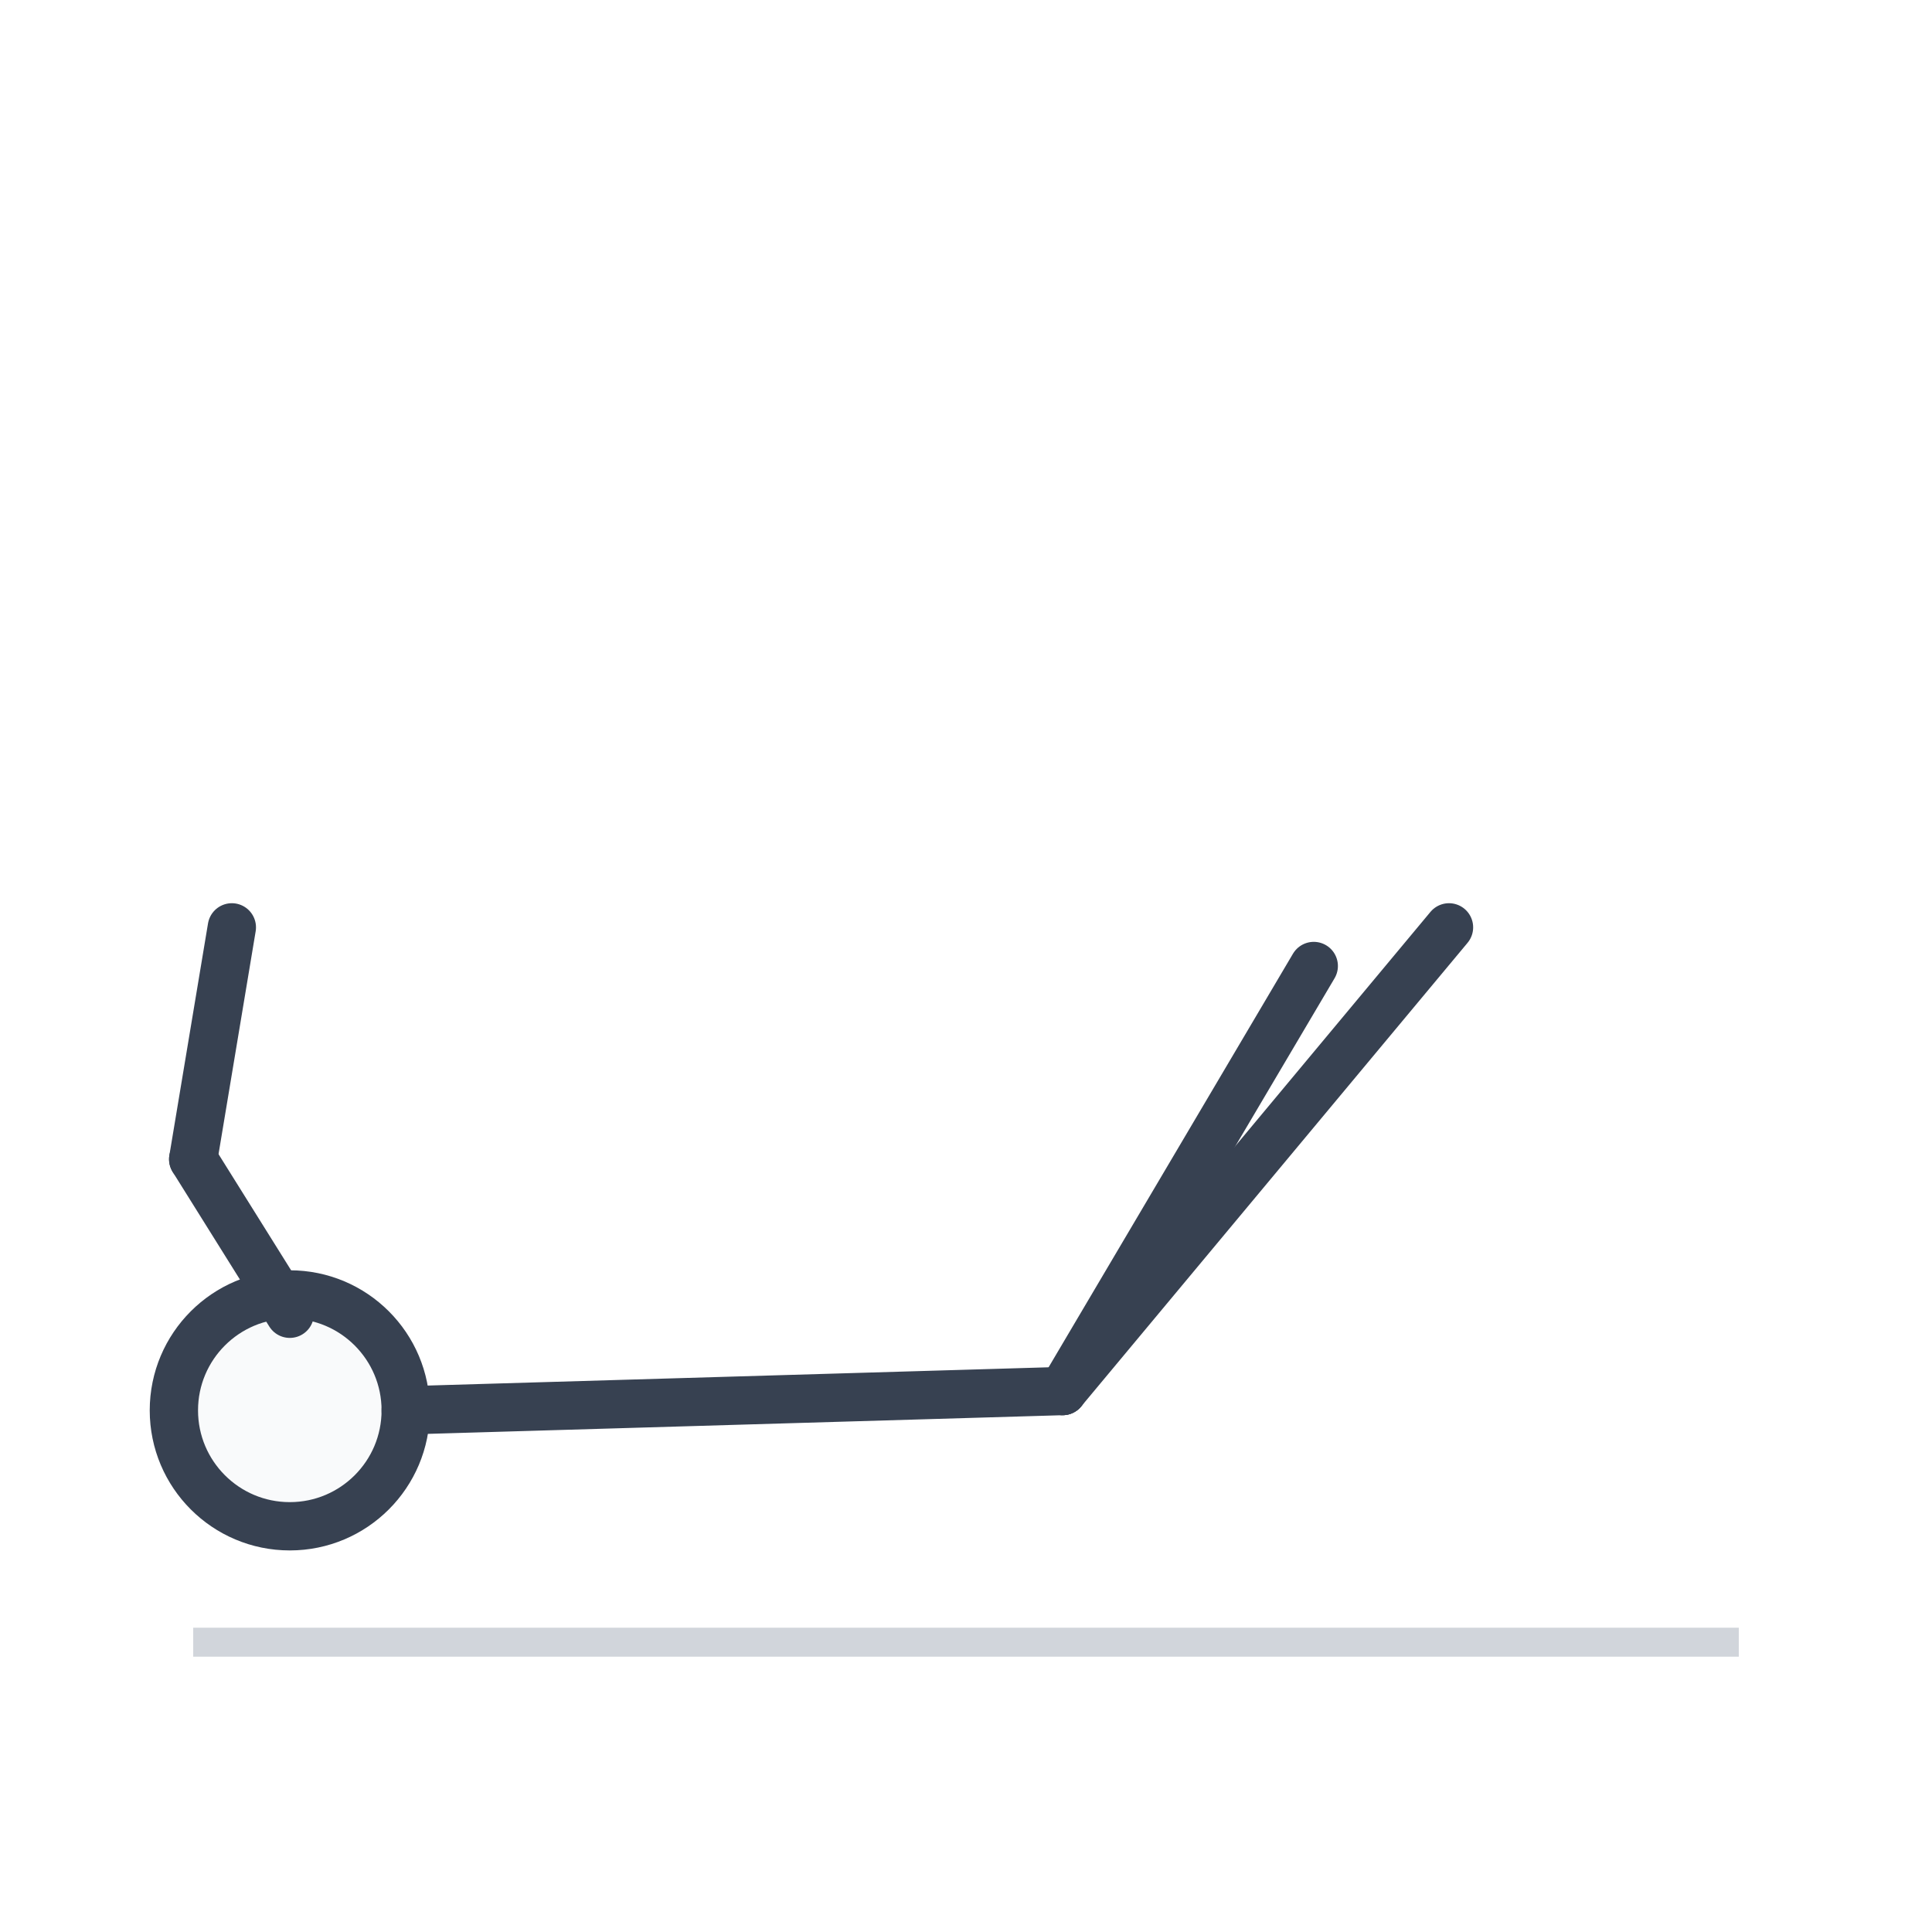
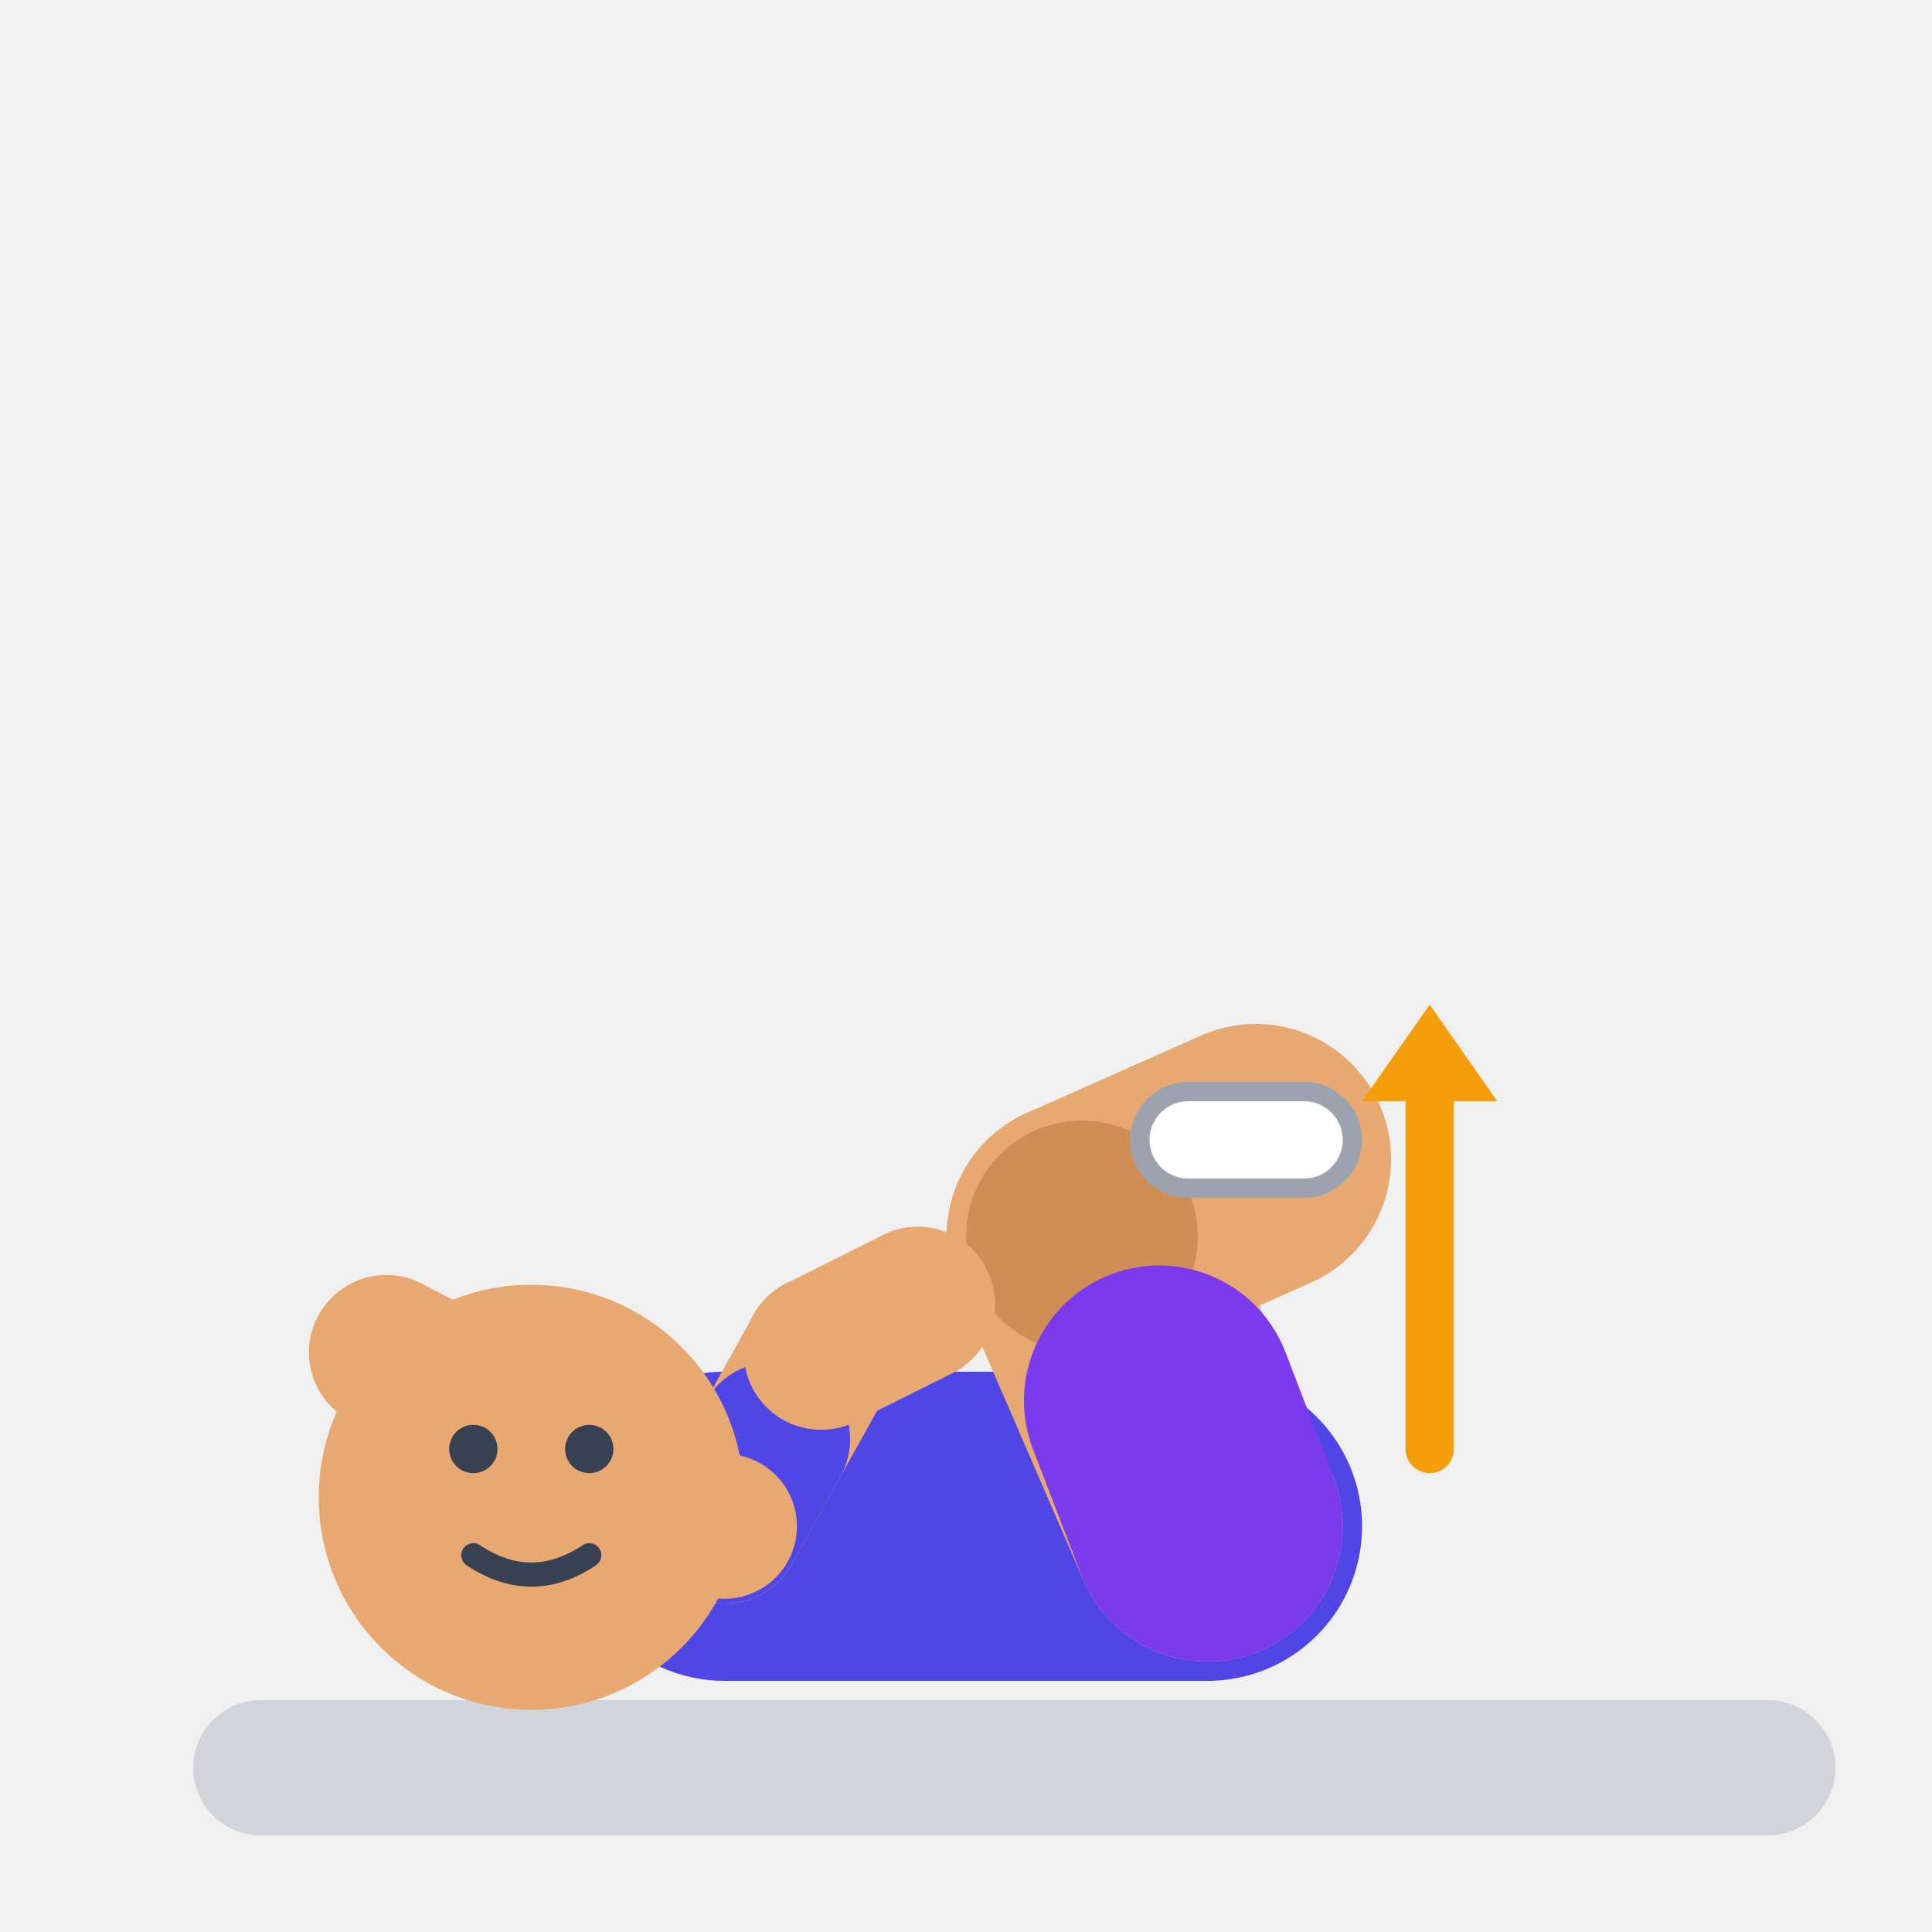
- <svg xmlns="http://www.w3.org/2000/svg" viewBox="0 0 100 100" width="100" height="100">
-   <rect width="100" height="100" fill="white" />
-   <line x1="10" y1="85" x2="90" y2="85" stroke="#d1d5db" stroke-width="1.5" />
-   <circle cx="15" cy="73" r="6" fill="#f9fafb" stroke="#374151" stroke-width="2.5" />
-   <line x1="21" y1="73" x2="55" y2="72" stroke="#374151" stroke-width="2.5" stroke-linecap="round" />
-   <line x1="15" y1="68" x2="10" y2="60" stroke="#374151" stroke-width="2.5" stroke-linecap="round" />
-   <line x1="10" y1="60" x2="12" y2="48" stroke="#374151" stroke-width="2.5" stroke-linecap="round" />
-   <line x1="55" y1="72" x2="68" y2="50" stroke="#374151" stroke-width="2.5" stroke-linecap="round" />
-   <line x1="55" y1="72" x2="75" y2="48" stroke="#374151" stroke-width="2.5" stroke-linecap="round" />
+ <svg xmlns="http://www.w3.org/2000/svg" viewBox="0 0 200 200" width="200" height="200">
+   <rect x="20" y="176" width="170" height="14" rx="7" fill="#D1D5DB" />
+   <line x1="75" y1="158" x2="125" y2="158" stroke="#4F46E5" stroke-width="32" stroke-linecap="round" />
+   <line x1="125" y1="158" x2="112" y2="128" stroke="#E8A872" stroke-width="28" stroke-linecap="round" />
+   <line x1="112" y1="128" x2="130" y2="120" stroke="#E8A872" stroke-width="28" stroke-linecap="round" />
+   <circle cx="112" cy="128" r="12" fill="#CF8E55" />
+   <line x1="125" y1="158" x2="120" y2="145" stroke="#7C3AED" stroke-width="28" stroke-linecap="round" />
+   <rect x="118" y="113" width="22" height="10" rx="5" fill="#FFFFFF" stroke="#9CA3AF" stroke-width="2" />
+   <line x1="75" y1="158" x2="40" y2="140" stroke="#E8A872" stroke-width="16" stroke-linecap="round" />
+   <line x1="75" y1="158" x2="62" y2="151" stroke="#4F46E5" stroke-width="16" stroke-linecap="round" />
+   <circle cx="40" cy="140" r="8" fill="#E8A872" />
+   <line x1="75" y1="158" x2="85" y2="140" stroke="#E8A872" stroke-width="16" stroke-linecap="round" />
+   <line x1="75" y1="158" x2="80" y2="149" stroke="#4F46E5" stroke-width="16" stroke-linecap="round" />
+   <circle cx="85" cy="140" r="8" fill="#CF8E55" />
+   <line x1="85" y1="140" x2="95" y2="135" stroke="#E8A872" stroke-width="16" stroke-linecap="round" />
+   <circle cx="95" cy="135" r="8" fill="#E8A872" />
+   <line x1="75" y1="158" x2="66" y2="156" stroke="#E8A872" stroke-width="15" stroke-linecap="round" />
+   <circle cx="55" cy="155" r="22" fill="#E8A872" />
+   <circle cx="49" cy="150" r="2.5" fill="#374151" />
+   <circle cx="61" cy="150" r="2.5" fill="#374151" />
+   <path d="M49,161 Q55,165 61,161" stroke="#374151" stroke-width="2.5" fill="none" stroke-linecap="round" />
+   <path d="M148,150 L148,110" stroke="#F59E0B" stroke-width="5" stroke-linecap="round" />
+   <polygon points="148,104 141,114 155,114" fill="#F59E0B" />
</svg>
